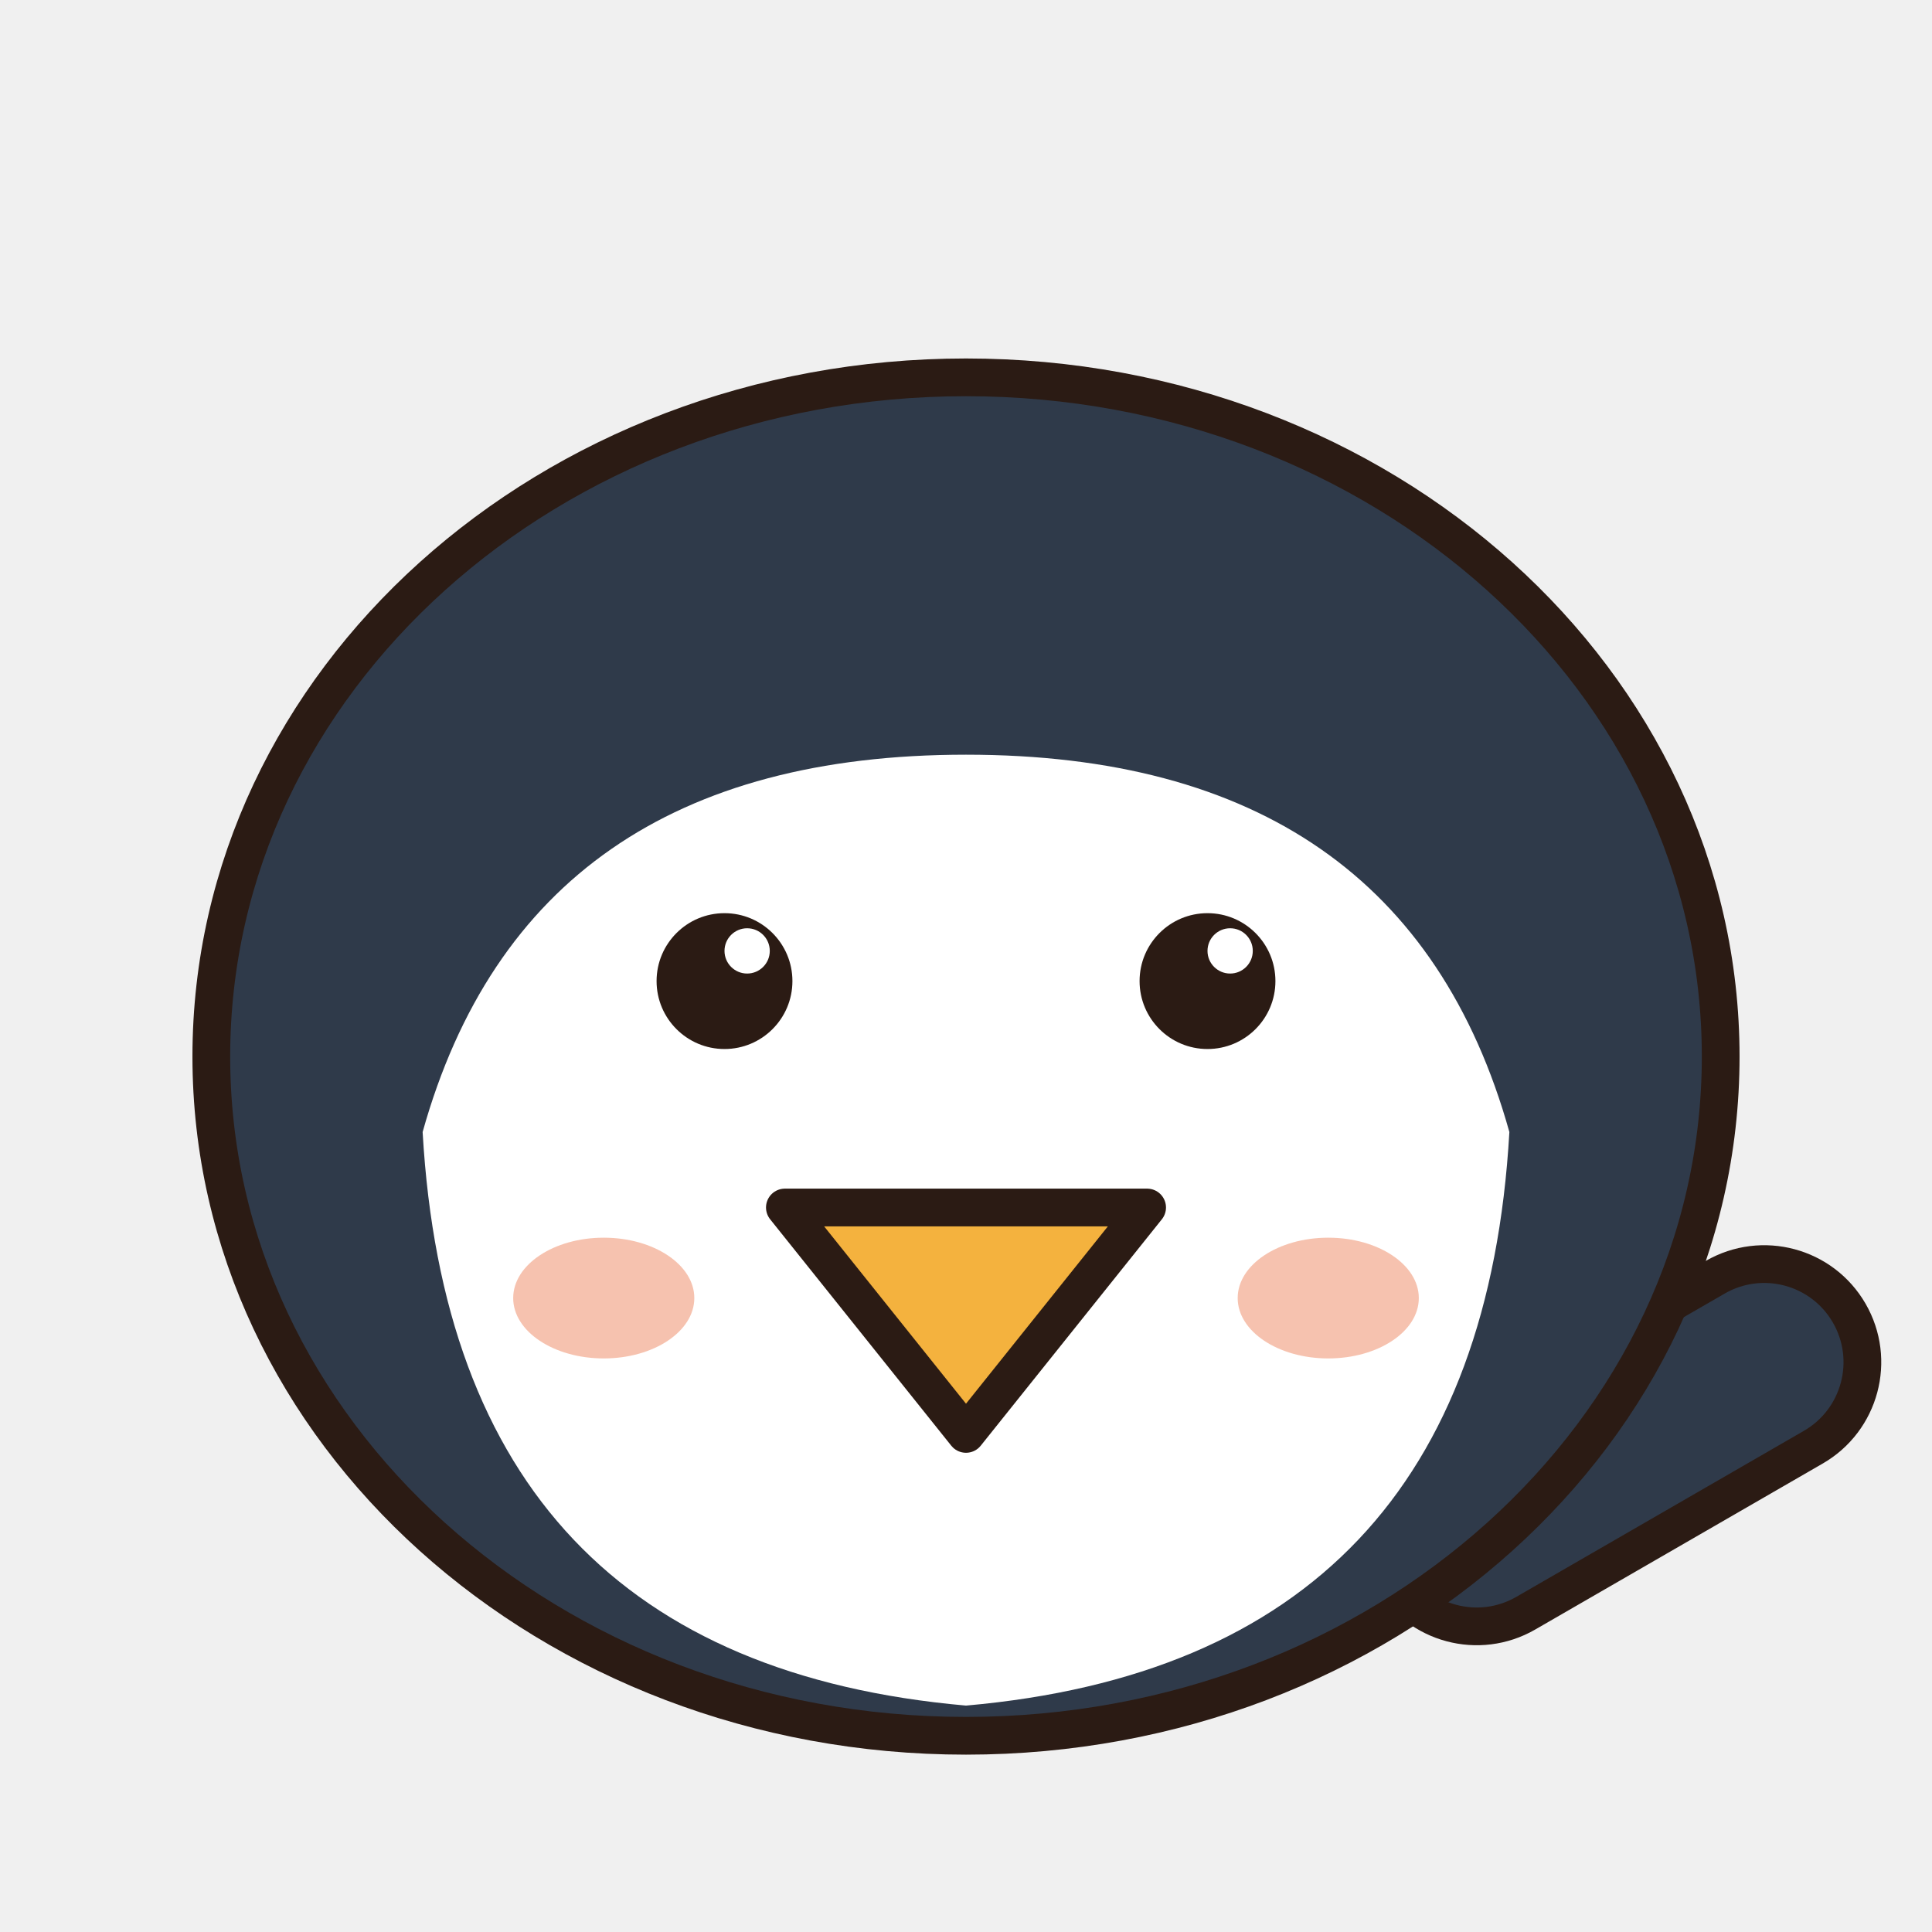
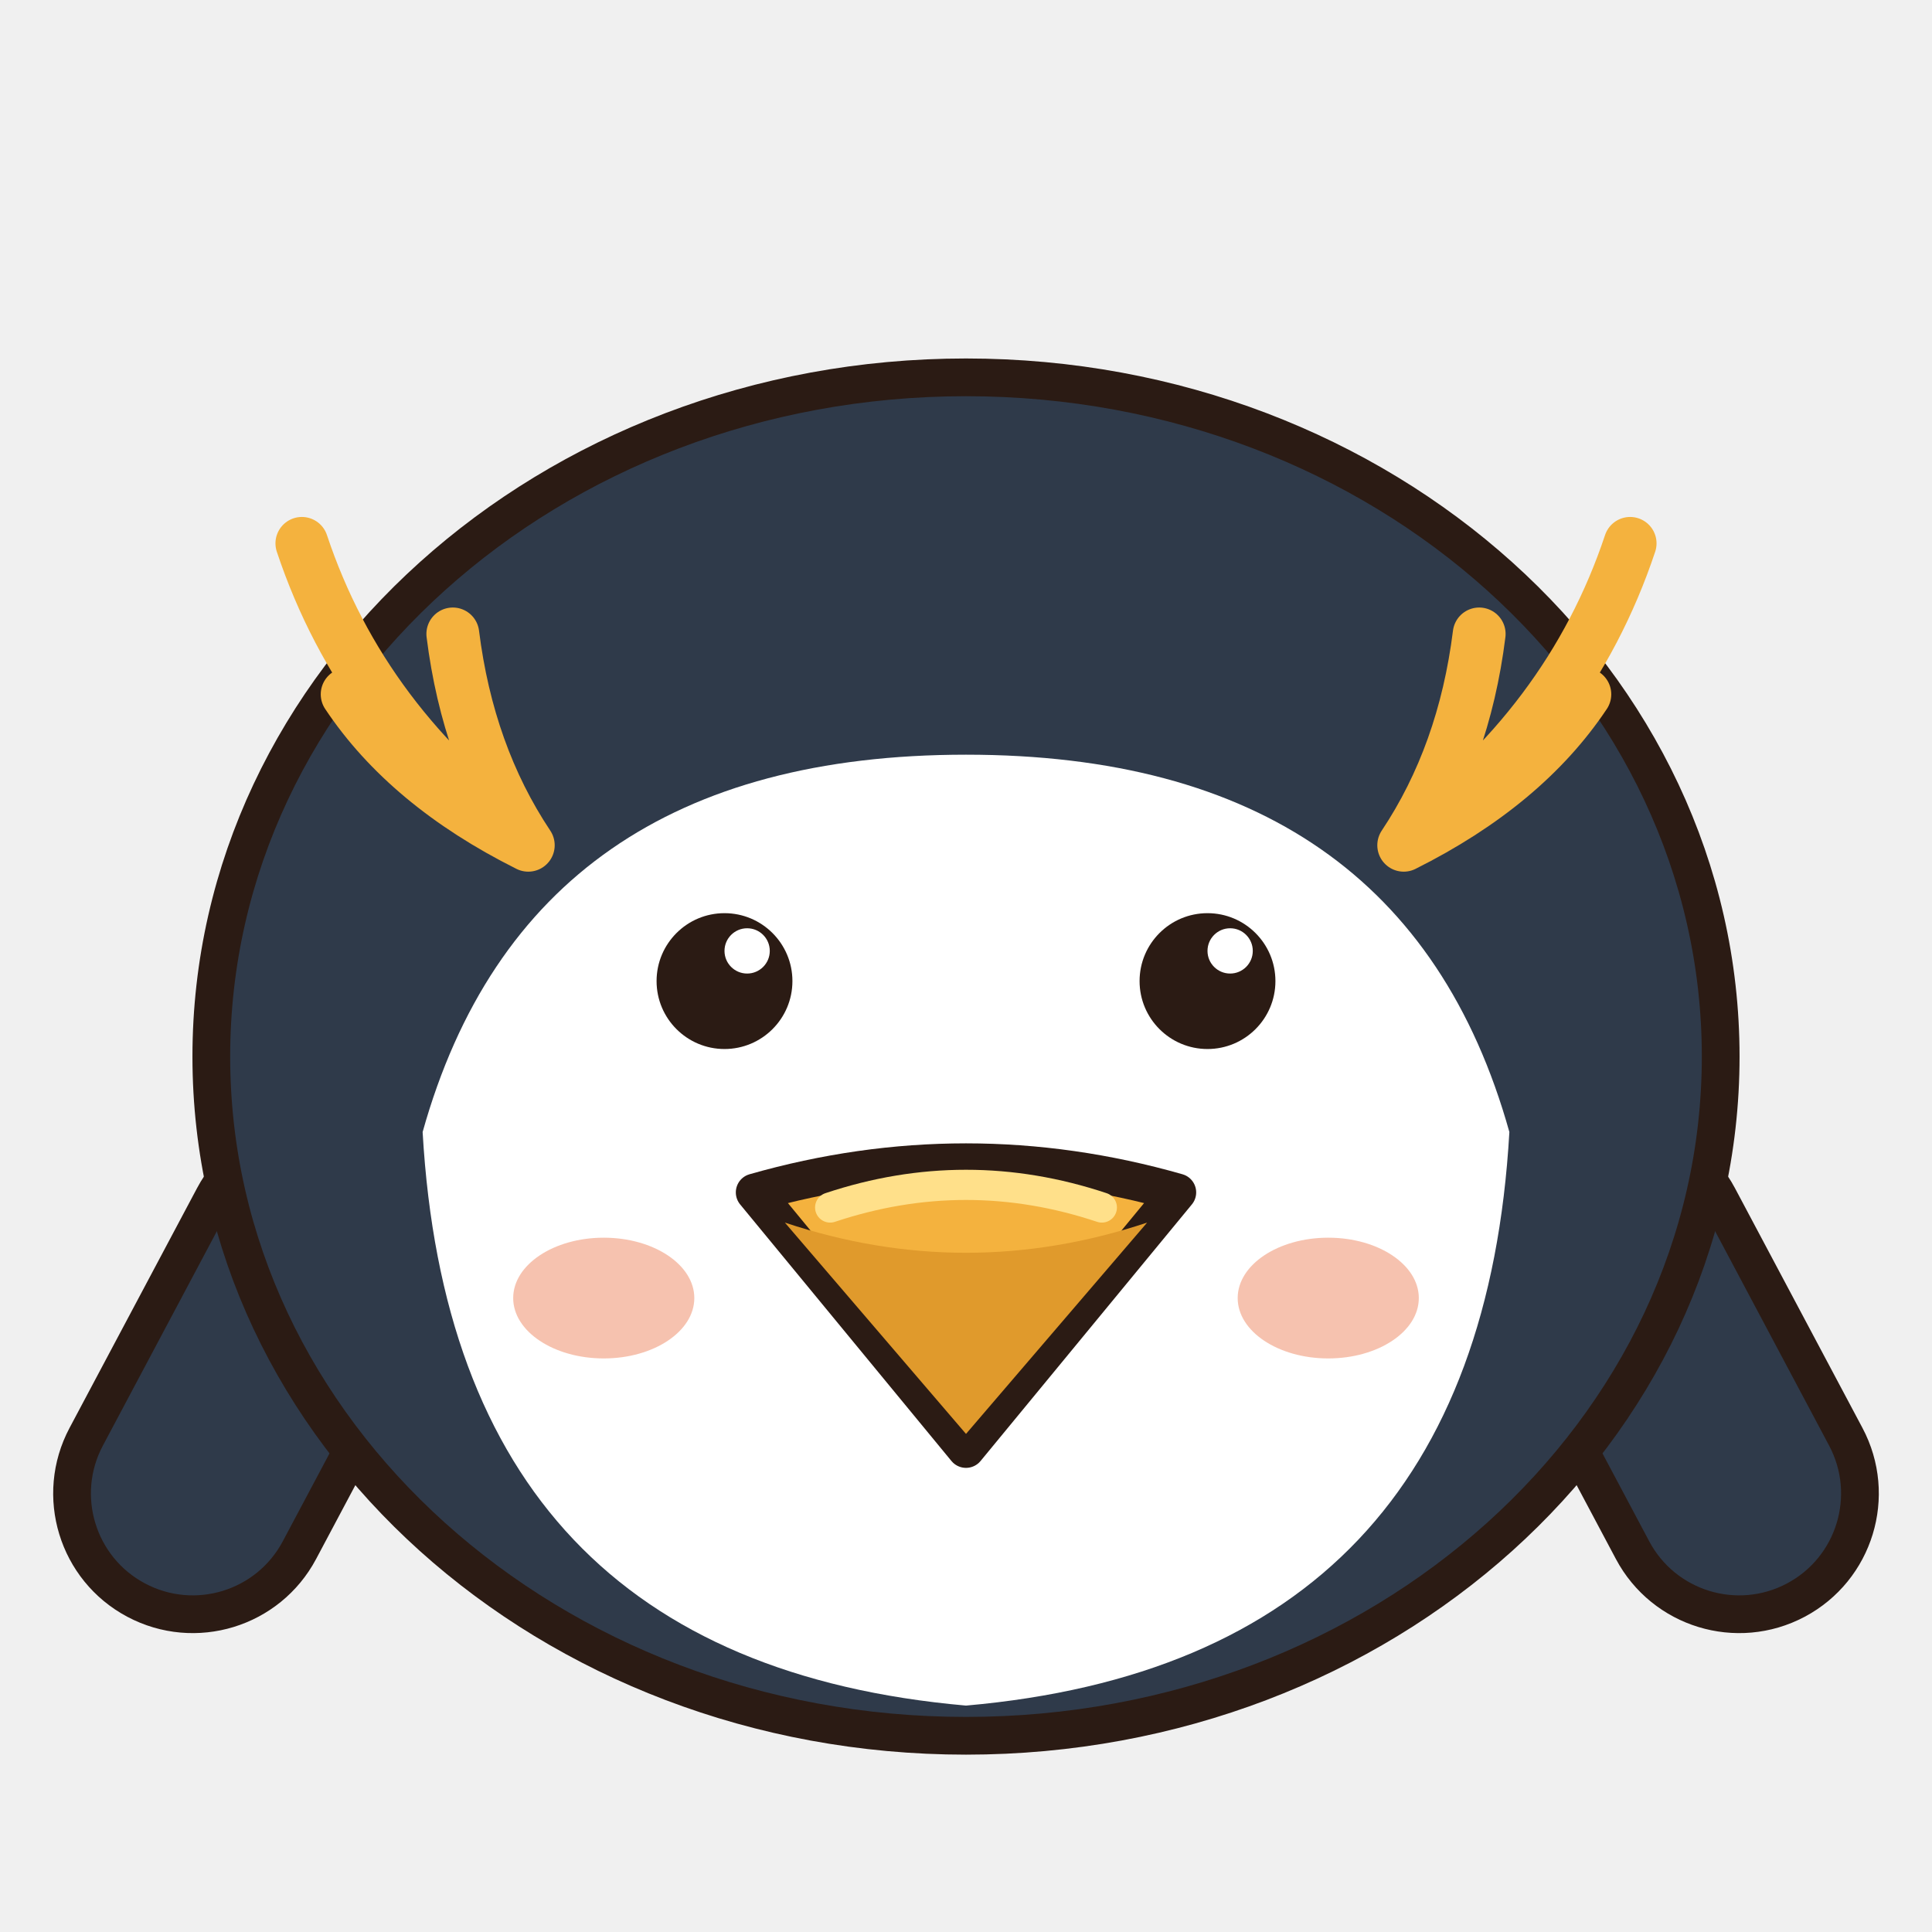
<svg xmlns="http://www.w3.org/2000/svg" viewBox="0 0 256 256" width="256" height="256">
-   <g transform="translate(200 200) rotate(-30)">
-     <rect fill="#2F3A4A" x="-18" y="-13" width="70" height="26" rx="13" />
-     <rect fill="none" stroke="#2B1B14" stroke-width="5" stroke-linejoin="round" x="-18" y="-13" width="70" height="26" rx="13" />
+   <g transform="translate(34 182) rotate(28)">
+     <rect x="-16" y="-34" width="32" height="68" rx="16" fill="#2F3A4A" stroke="#2B1B14" stroke-width="5" />
+   </g>
+   <g transform="translate(222 182) rotate(-28)">
+     <rect x="-16" y="-34" width="32" height="68" rx="16" fill="#2F3A4A" stroke="#2B1B14" stroke-width="5" />
  </g>
  <ellipse fill="#2F3A4A" cx="128" cy="140" rx="100" ry="90" />
  <ellipse fill="none" stroke="#2B1B14" stroke-width="5" stroke-linejoin="round" cx="128" cy="140" rx="100" ry="90" />
  <path fill="#FFFFFF" d="M56 150 Q70 100 128 100 Q186 100 200 150 Q196 220 128 226 Q60 220 56 150Z" />
  <circle fill="#2B1B14" cx="96" cy="130" r="9" />
  <circle fill="#2B1B14" cx="160" cy="130" r="9" />
  <circle fill="#FFFFFF" cx="99" cy="126" r="3" />
  <circle fill="#FFFFFF" cx="163" cy="126" r="3" />
-   <path fill="#F4B23E" d="M104 160 L152 160 L128 190 Z" />
-   <path fill="none" stroke="#2B1B14" stroke-width="5" stroke-linejoin="round" d="M104 160 L152 160 L128 190 Z" />
-   <path fill="none" stroke="#2B1B14" stroke-width="4" stroke-linecap="round" d="M104 160 L152 160" />
+   <path d="M100 158 Q128 150 156 158 L128 192 Z" fill="#F4B23E" stroke="#2B1B14" stroke-width="5" stroke-linejoin="round" />
+   <path d="M104 162 Q128 170 152 162 L128 190 Z" fill="#E09A2C" />
+   <path d="M110 160 Q128 154 146 160" fill="none" stroke="#FFE08A" stroke-width="4" stroke-linecap="round" />
+   <path d="M70 112 Q48 96 40 72 M70 112 Q54 104 46 92 M70 112 Q62 100 60 84" fill="none" stroke="#F4B23E" stroke-width="7" stroke-linecap="round" />
+   <path d="M186 112 Q208 96 216 72 M186 112 Q202 104 210 92 M186 112 Q194 100 196 84" fill="none" stroke="#F4B23E" stroke-width="7" stroke-linecap="round" />
  <ellipse fill="#F09A7A" opacity=".6" cx="80" cy="172" rx="12" ry="8" />
  <ellipse fill="#F09A7A" opacity=".6" cx="176" cy="172" rx="12" ry="8" />
</svg>
